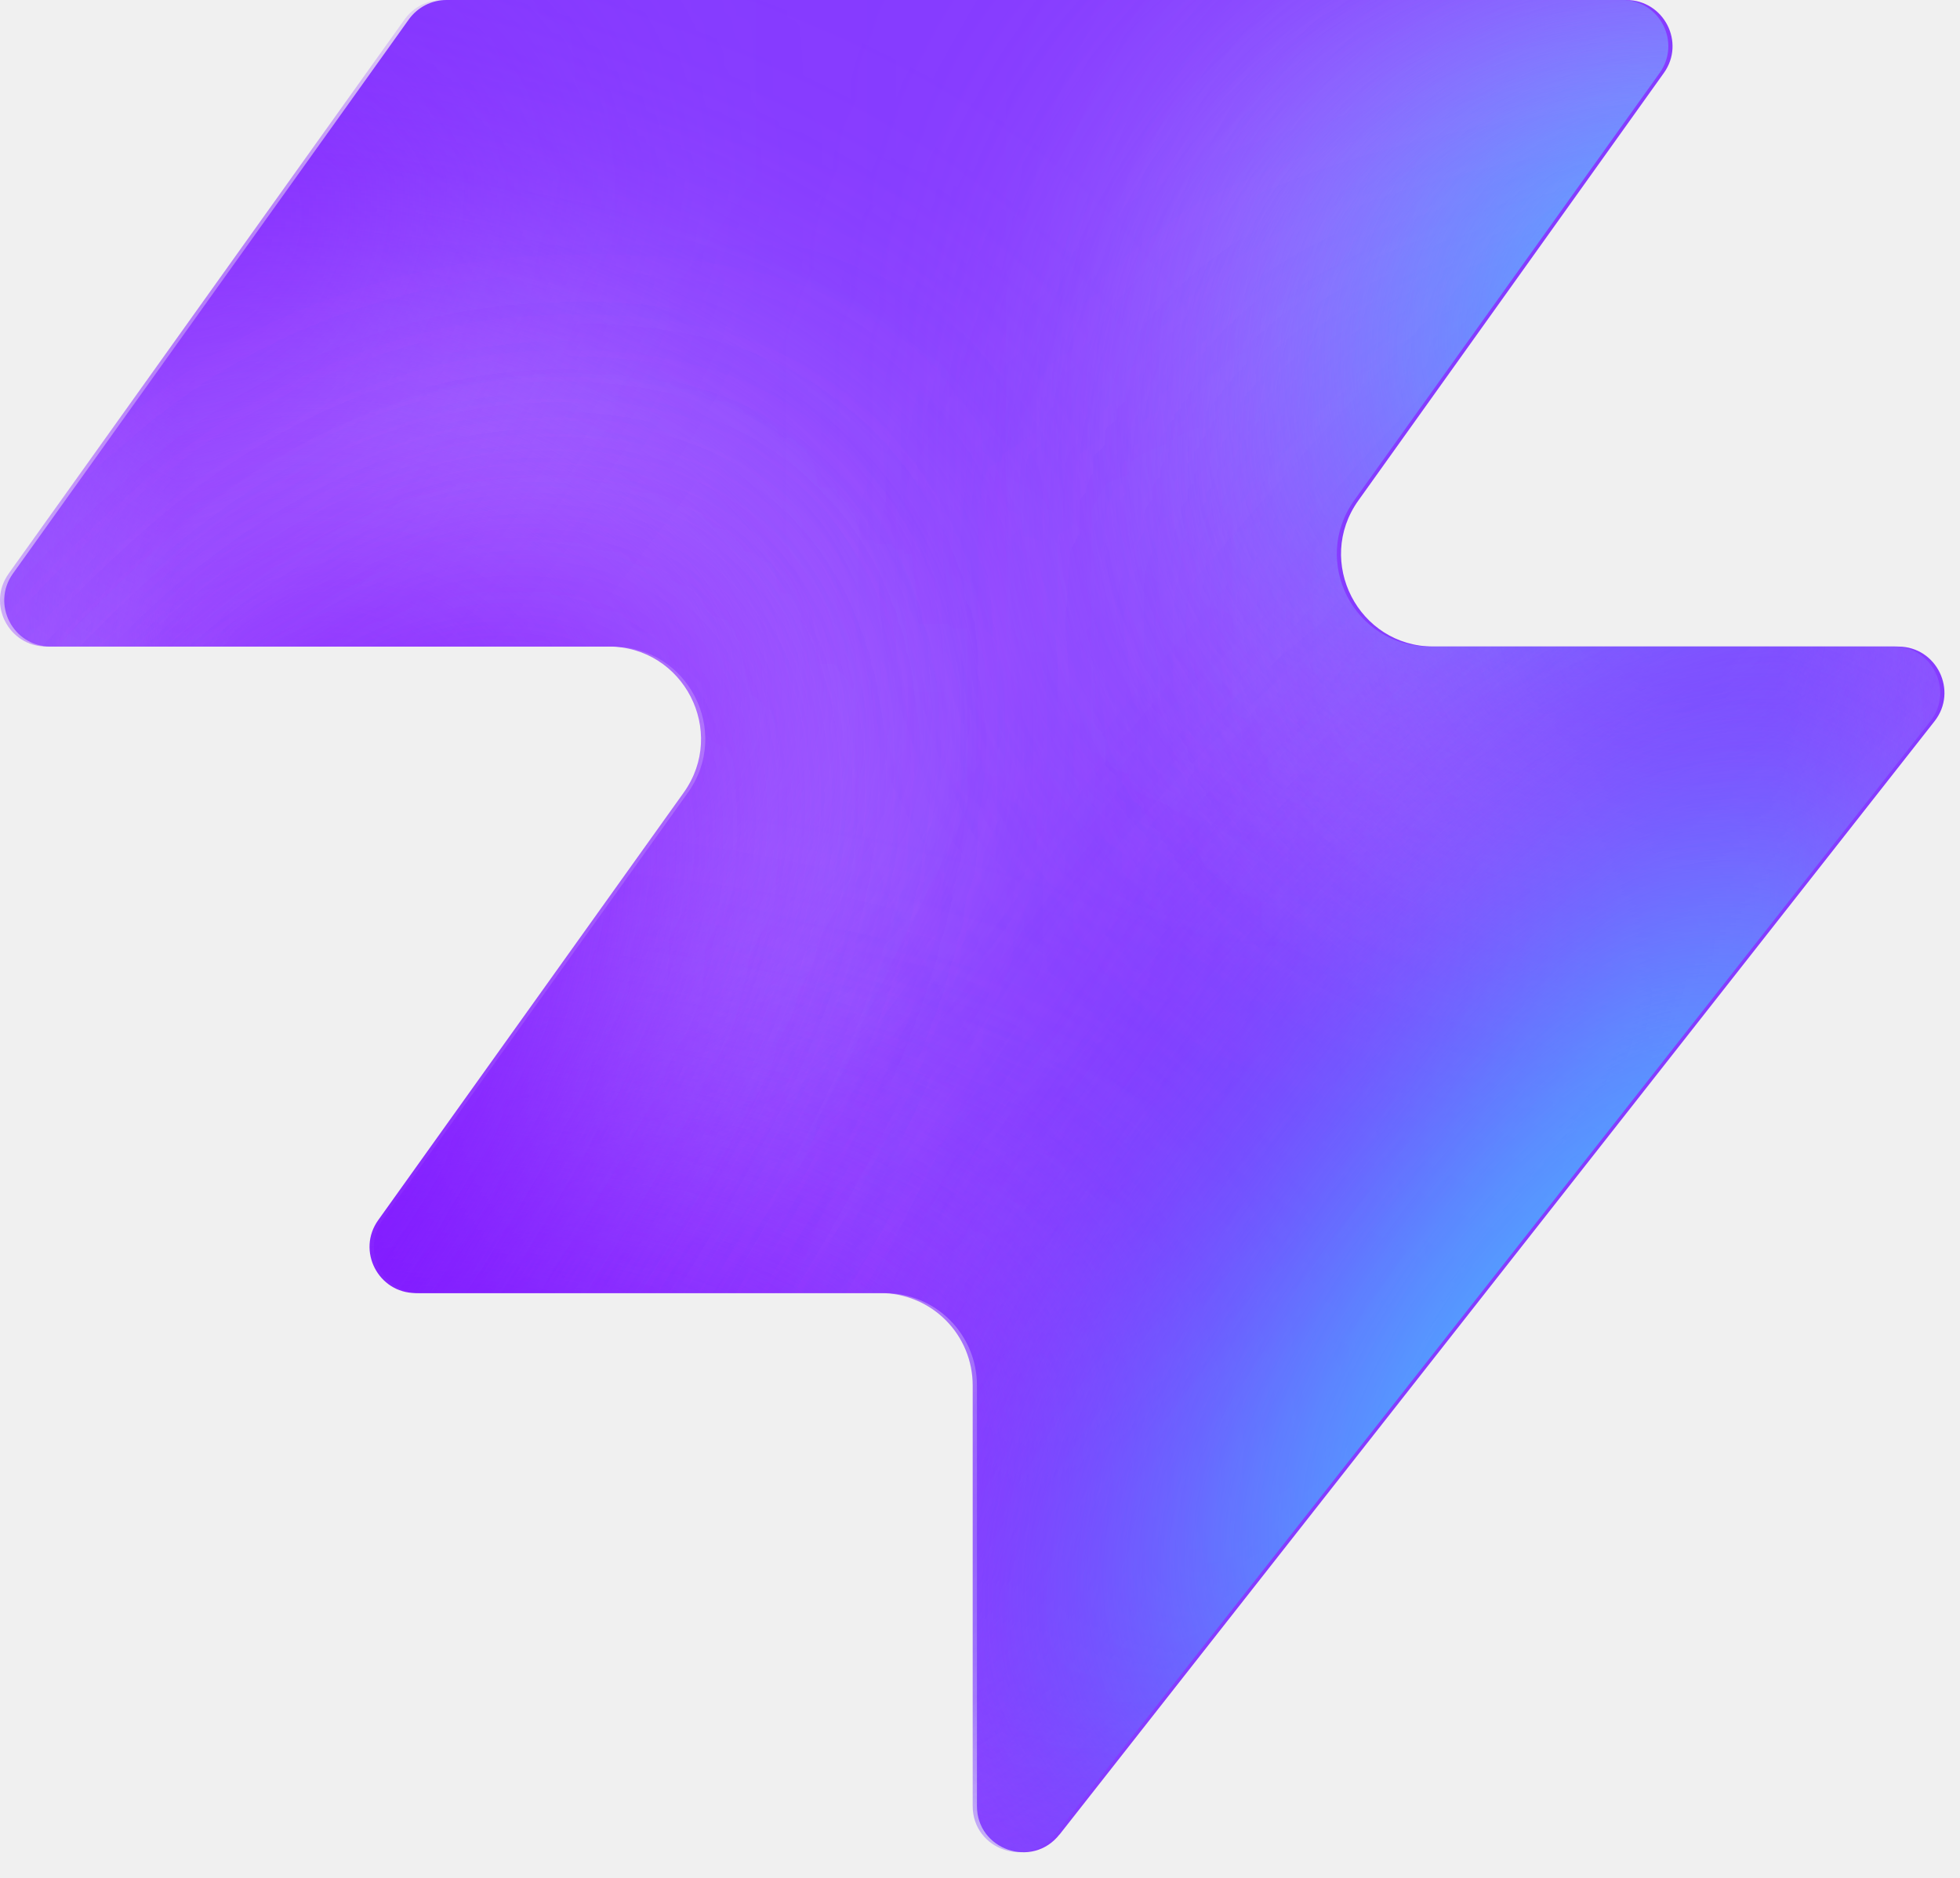
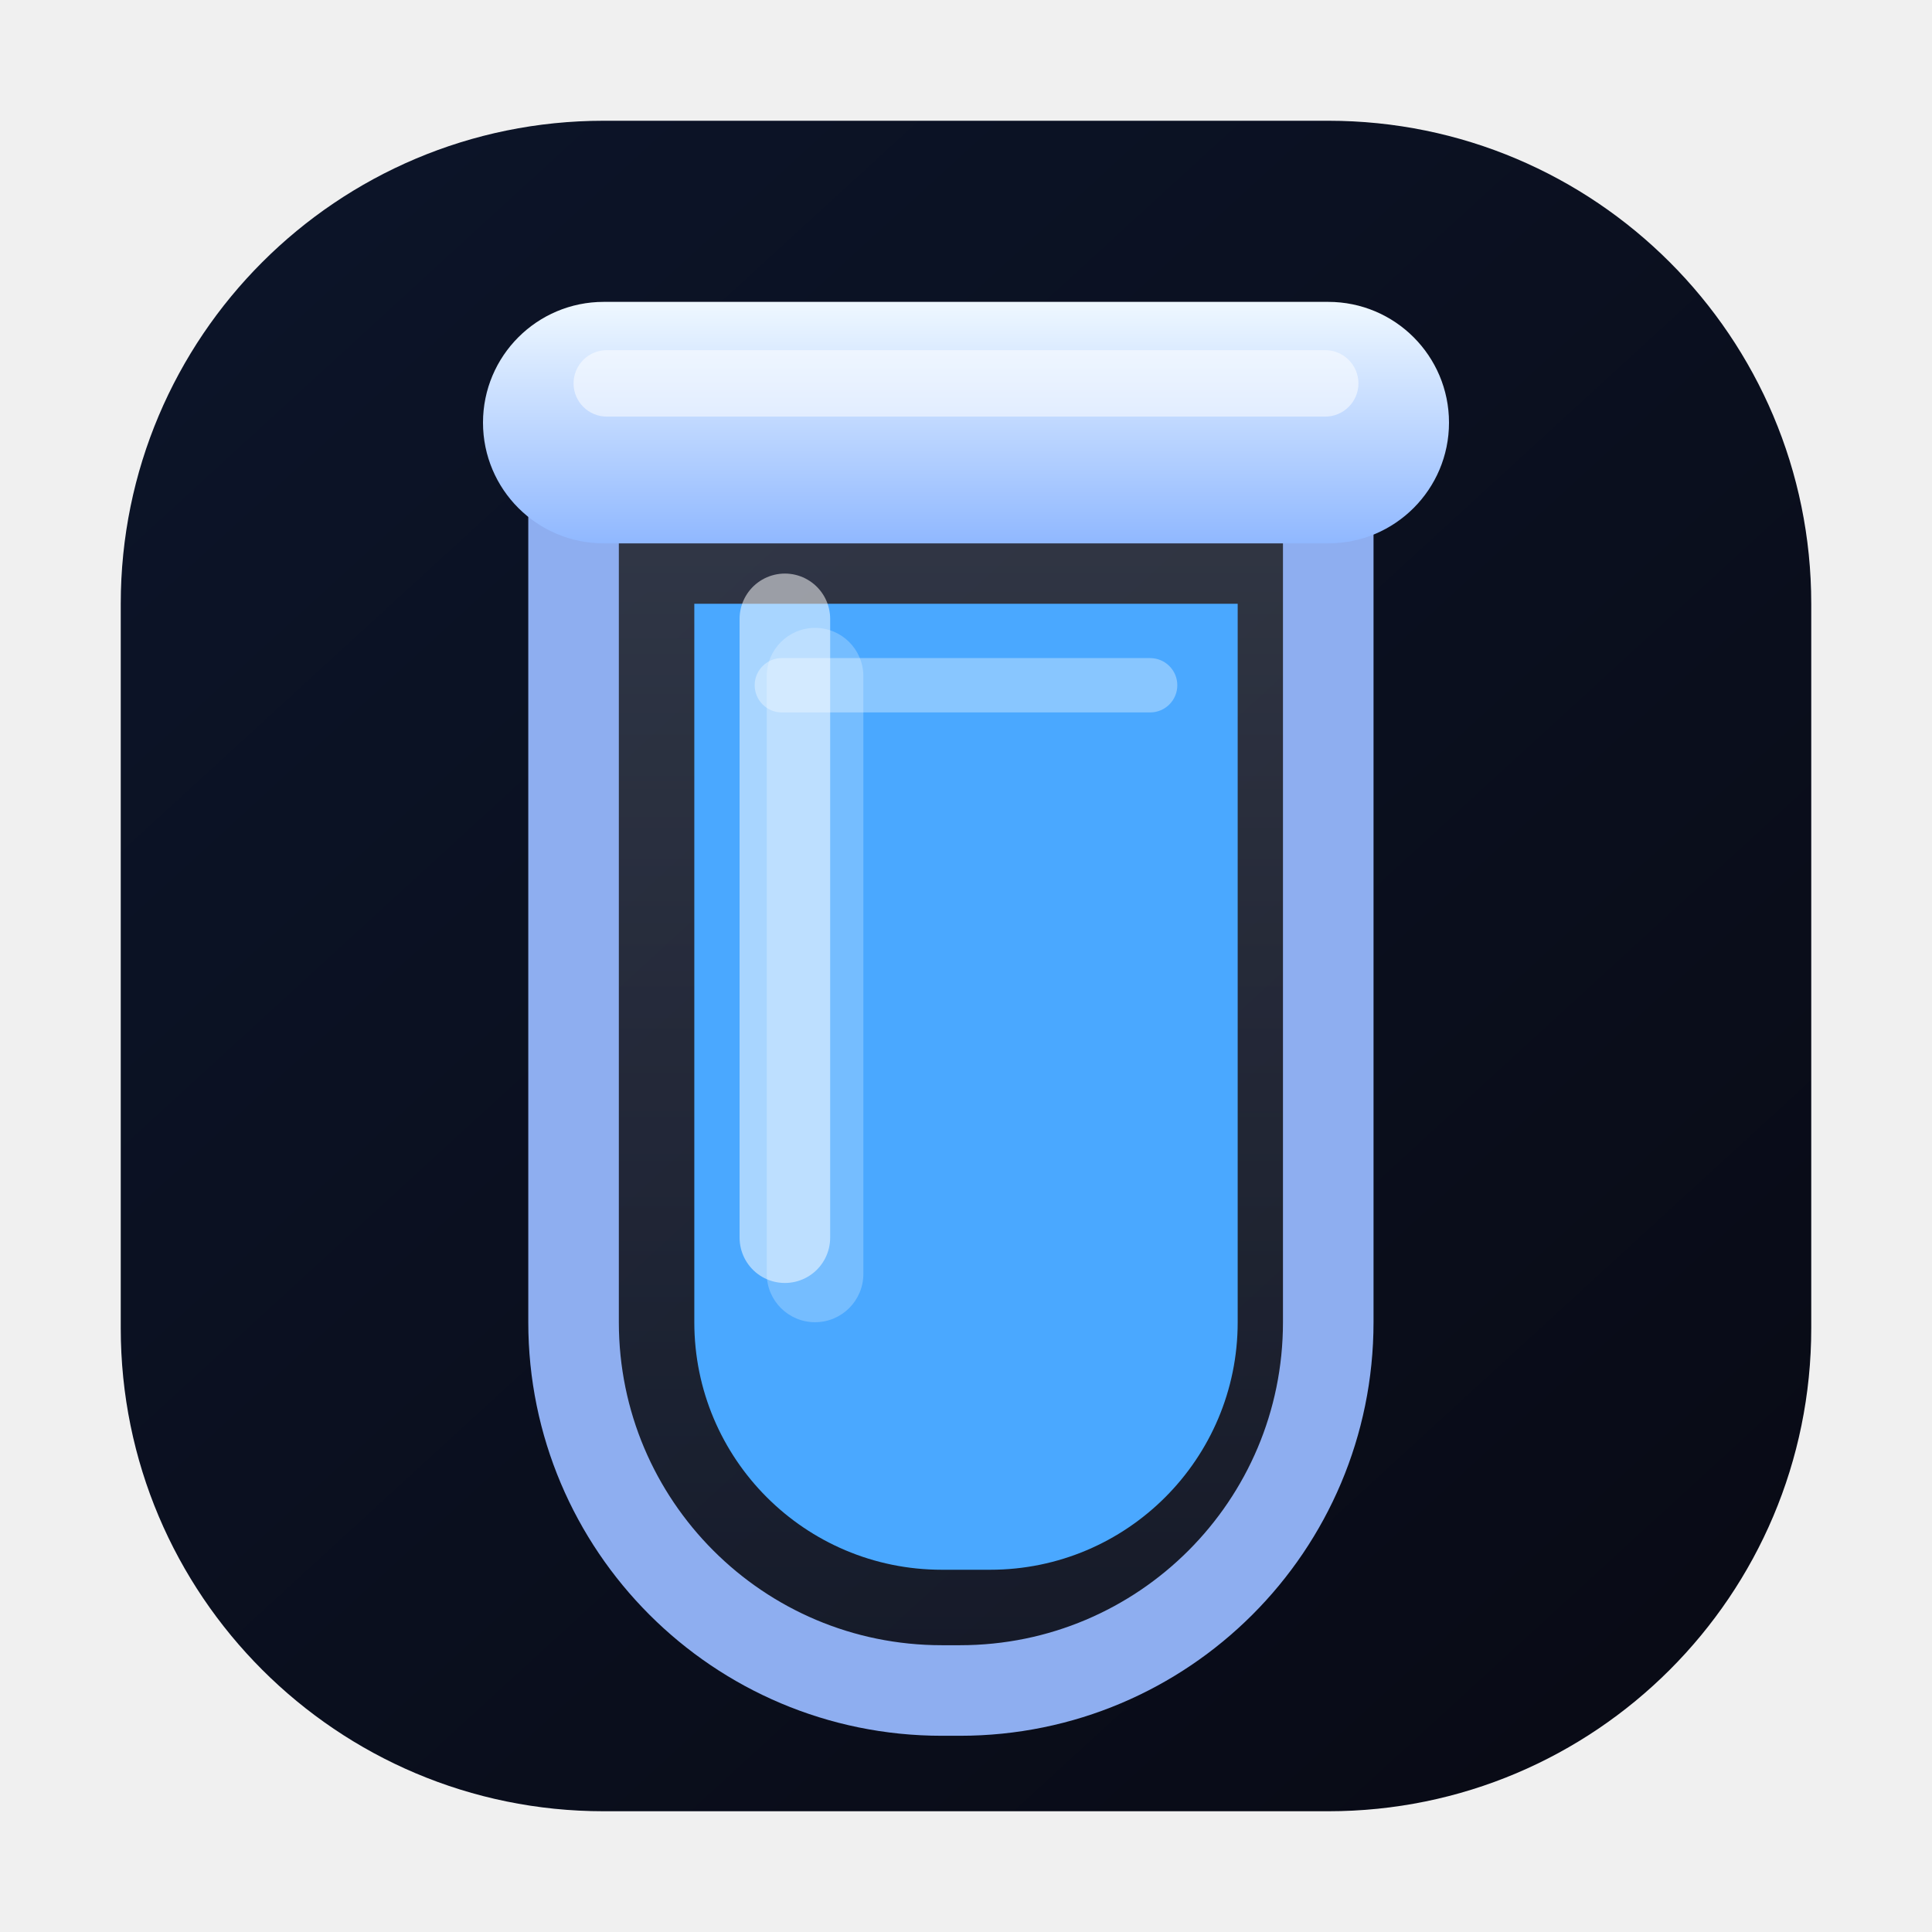
- <svg xmlns="http://www.w3.org/2000/svg" width="48" height="46" fill="none" viewBox="0 0 48 46">
-   <path fill="#863bff" d="M25.946 44.938c-.664.845-2.021.375-2.021-.698V33.937a2.26 2.26 0 0 0-2.262-2.262H10.287c-.92 0-1.456-1.04-.92-1.788l7.48-10.471c1.07-1.497 0-3.578-1.842-3.578H1.237c-.92 0-1.456-1.04-.92-1.788L10.013.474c.214-.297.556-.474.92-.474h28.894c.92 0 1.456 1.04.92 1.788l-7.48 10.471c-1.07 1.498 0 3.579 1.842 3.579h11.377c.943 0 1.473 1.088.89 1.83L25.947 44.94z" style="fill:#863bff;fill:color(display-p3 .525 .23 1);fill-opacity:1" />
-   <mask id="a" width="48" height="46" x="0" y="0" maskUnits="userSpaceOnUse" style="mask-type:alpha">
-     <path fill="#000" d="M25.842 44.938c-.664.844-2.021.375-2.021-.698V33.937a2.26 2.26 0 0 0-2.262-2.262H10.183c-.92 0-1.456-1.04-.92-1.788l7.48-10.471c1.07-1.498 0-3.579-1.842-3.579H1.133c-.92 0-1.456-1.04-.92-1.787L9.91.473c.214-.297.556-.474.92-.474h28.894c.92 0 1.456 1.04.92 1.788l-7.48 10.471c-1.07 1.498 0 3.578 1.842 3.578h11.377c.943 0 1.473 1.088.89 1.832L25.843 44.94z" style="fill:#000;fill-opacity:1" />
-   </mask>
-   <g mask="url(#a)">
-     <g filter="url(#b)">
-       <ellipse cx="5.508" cy="14.704" fill="#ede6ff" rx="5.508" ry="14.704" style="fill:#ede6ff;fill:color(display-p3 .927 .903 1);fill-opacity:1" transform="matrix(.00324 1 1 -.00324 -4.47 31.516)" />
-     </g>
-     <g filter="url(#c)">
-       <ellipse cx="10.399" cy="29.851" fill="#ede6ff" rx="10.399" ry="29.851" style="fill:#ede6ff;fill:color(display-p3 .927 .903 1);fill-opacity:1" transform="matrix(.00324 1 1 -.00324 -39.328 7.883)" />
-     </g>
-     <g filter="url(#d)">
-       <ellipse cx="5.508" cy="30.487" fill="#7e14ff" rx="5.508" ry="30.487" style="fill:#7e14ff;fill:color(display-p3 .492 .077 1);fill-opacity:1" transform="rotate(89.814 -25.913 -14.639)scale(1 -1)" />
-     </g>
-     <g filter="url(#e)">
-       <ellipse cx="5.508" cy="30.599" fill="#7e14ff" rx="5.508" ry="30.599" style="fill:#7e14ff;fill:color(display-p3 .492 .077 1);fill-opacity:1" transform="rotate(89.814 -32.644 -3.334)scale(1 -1)" />
-     </g>
-     <g filter="url(#f)">
-       <ellipse cx="5.508" cy="30.599" fill="#7e14ff" rx="5.508" ry="30.599" style="fill:#7e14ff;fill:color(display-p3 .492 .077 1);fill-opacity:1" transform="matrix(.00324 1 1 -.00324 -34.34 30.47)" />
-     </g>
-     <g filter="url(#g)">
-       <ellipse cx="14.072" cy="22.078" fill="#ede6ff" rx="14.072" ry="22.078" style="fill:#ede6ff;fill:color(display-p3 .927 .903 1);fill-opacity:1" transform="rotate(93.35 24.506 48.493)scale(-1 1)" />
-     </g>
-     <g filter="url(#h)">
-       <ellipse cx="3.47" cy="21.501" fill="#7e14ff" rx="3.47" ry="21.501" style="fill:#7e14ff;fill:color(display-p3 .492 .077 1);fill-opacity:1" transform="rotate(89.009 28.708 47.59)scale(-1 1)" />
-     </g>
-     <g filter="url(#i)">
-       <ellipse cx="3.47" cy="21.501" fill="#7e14ff" rx="3.47" ry="21.501" style="fill:#7e14ff;fill:color(display-p3 .492 .077 1);fill-opacity:1" transform="rotate(89.009 28.708 47.59)scale(-1 1)" />
-     </g>
-     <g filter="url(#j)">
-       <ellipse cx=".387" cy="8.972" fill="#7e14ff" rx="4.407" ry="29.108" style="fill:#7e14ff;fill:color(display-p3 .492 .077 1);fill-opacity:1" transform="rotate(39.51 .387 8.972)" />
-     </g>
-     <g filter="url(#k)">
-       <ellipse cx="47.523" cy="-6.092" fill="#7e14ff" rx="4.407" ry="29.108" style="fill:#7e14ff;fill:color(display-p3 .492 .077 1);fill-opacity:1" transform="rotate(37.892 47.523 -6.092)" />
-     </g>
-     <g filter="url(#l)">
-       <ellipse cx="41.412" cy="6.333" fill="#47bfff" rx="5.971" ry="9.665" style="fill:#47bfff;fill:color(display-p3 .28 .748 1);fill-opacity:1" transform="rotate(37.892 41.412 6.333)" />
-     </g>
-     <g filter="url(#m)">
-       <ellipse cx="-1.879" cy="38.332" fill="#7e14ff" rx="4.407" ry="29.108" style="fill:#7e14ff;fill:color(display-p3 .492 .077 1);fill-opacity:1" transform="rotate(37.892 -1.88 38.332)" />
-     </g>
-     <g filter="url(#n)">
-       <ellipse cx="-1.879" cy="38.332" fill="#7e14ff" rx="4.407" ry="29.108" style="fill:#7e14ff;fill:color(display-p3 .492 .077 1);fill-opacity:1" transform="rotate(37.892 -1.88 38.332)" />
-     </g>
-     <g filter="url(#o)">
-       <ellipse cx="35.651" cy="29.907" fill="#7e14ff" rx="4.407" ry="29.108" style="fill:#7e14ff;fill:color(display-p3 .492 .077 1);fill-opacity:1" transform="rotate(37.892 35.651 29.907)" />
-     </g>
-     <g filter="url(#p)">
-       <ellipse cx="38.418" cy="32.4" fill="#47bfff" rx="5.971" ry="15.297" style="fill:#47bfff;fill:color(display-p3 .28 .748 1);fill-opacity:1" transform="rotate(37.892 38.418 32.4)" />
-     </g>
+ <svg xmlns="http://www.w3.org/2000/svg" width="64" height="64" fill="none" viewBox="0 0 64 64">
+   <defs>
+     <linearGradient id="favicon-bg" x1="10" x2="54" y1="8" y2="56" gradientUnits="userSpaceOnUse">
+       <stop stop-color="#0c1428" />
+       <stop offset="1" stop-color="#090b16" />
+     </linearGradient>
+     <linearGradient id="favicon-rim" x1="32" x2="32" y1="10" y2="18" gradientUnits="userSpaceOnUse">
+       <stop stop-color="#eff8ff" />
+       <stop offset="1" stop-color="#90b8ff" />
+     </linearGradient>
+     <linearGradient id="favicon-glass" x1="32" x2="32" y1="16" y2="56" gradientUnits="userSpaceOnUse">
+       <stop stop-color="#ffffff" stop-opacity=".16" />
+       <stop offset="1" stop-color="#c9ddff" stop-opacity=".06" />
+     </linearGradient>
+     <clipPath id="favicon-liquid-clip">
+       <path d="M23 19h18v24.8c0 4.53-3.67 8.2-8.2 8.2h-1.6c-4.53 0-8.2-3.67-8.2-8.2V19Z" />
+     </clipPath>
+   </defs>
+   <rect width="56" height="56" x="4" y="4" fill="url(#favicon-bg)" rx="16" />
+   <path fill="url(#favicon-glass)" stroke="#8eaef0" stroke-width="3" d="M20 16h24v27.8C44 50.54 38.54 56 31.8 56h-.6C24.46 56 19 50.54 19 43.8V16Z" />
+   <rect width="32" height="8" x="16" y="10" fill="url(#favicon-rim)" rx="4" />
+   <rect width="26" height="2.2" x="19" y="11.6" fill="#ffffff" opacity=".52" rx="1.1" />
+   <g clip-path="url(#favicon-liquid-clip)">
+     <rect width="18" height="34" x="23" y="20" fill="#4aa8ff" />
+     <rect width="14" height="1.8" x="25" y="21.8" fill="#ffffff" opacity=".34" rx=".9" />
+     <rect width="3.2" height="23" x="25.4" y="20.8" fill="#ffffff" opacity=".24" rx="1.6" />
  </g>
-   <defs>
-     <filter id="b" width="60.045" height="41.654" x="-19.77" y="16.149" color-interpolation-filters="sRGB" filterUnits="userSpaceOnUse">
-       <feFlood flood-opacity="0" result="BackgroundImageFix" />
-       <feBlend in="SourceGraphic" in2="BackgroundImageFix" result="shape" />
-       <feGaussianBlur result="effect1_foregroundBlur_2002_17158" stdDeviation="7.659" />
-     </filter>
-     <filter id="c" width="90.34" height="51.437" x="-54.613" y="-7.533" color-interpolation-filters="sRGB" filterUnits="userSpaceOnUse">
-       <feFlood flood-opacity="0" result="BackgroundImageFix" />
-       <feBlend in="SourceGraphic" in2="BackgroundImageFix" result="shape" />
-       <feGaussianBlur result="effect1_foregroundBlur_2002_17158" stdDeviation="7.659" />
-     </filter>
-     <filter id="d" width="79.355" height="29.4" x="-49.64" y="2.03" color-interpolation-filters="sRGB" filterUnits="userSpaceOnUse">
-       <feFlood flood-opacity="0" result="BackgroundImageFix" />
-       <feBlend in="SourceGraphic" in2="BackgroundImageFix" result="shape" />
-       <feGaussianBlur result="effect1_foregroundBlur_2002_17158" stdDeviation="4.596" />
-     </filter>
-     <filter id="e" width="79.579" height="29.4" x="-45.045" y="20.029" color-interpolation-filters="sRGB" filterUnits="userSpaceOnUse">
-       <feFlood flood-opacity="0" result="BackgroundImageFix" />
-       <feBlend in="SourceGraphic" in2="BackgroundImageFix" result="shape" />
-       <feGaussianBlur result="effect1_foregroundBlur_2002_17158" stdDeviation="4.596" />
-     </filter>
-     <filter id="f" width="79.579" height="29.4" x="-43.513" y="21.178" color-interpolation-filters="sRGB" filterUnits="userSpaceOnUse">
-       <feFlood flood-opacity="0" result="BackgroundImageFix" />
-       <feBlend in="SourceGraphic" in2="BackgroundImageFix" result="shape" />
-       <feGaussianBlur result="effect1_foregroundBlur_2002_17158" stdDeviation="4.596" />
-     </filter>
-     <filter id="g" width="74.749" height="58.852" x="15.756" y="-17.901" color-interpolation-filters="sRGB" filterUnits="userSpaceOnUse">
-       <feFlood flood-opacity="0" result="BackgroundImageFix" />
-       <feBlend in="SourceGraphic" in2="BackgroundImageFix" result="shape" />
-       <feGaussianBlur result="effect1_foregroundBlur_2002_17158" stdDeviation="7.659" />
-     </filter>
-     <filter id="h" width="61.377" height="25.362" x="23.548" y="2.284" color-interpolation-filters="sRGB" filterUnits="userSpaceOnUse">
-       <feFlood flood-opacity="0" result="BackgroundImageFix" />
-       <feBlend in="SourceGraphic" in2="BackgroundImageFix" result="shape" />
-       <feGaussianBlur result="effect1_foregroundBlur_2002_17158" stdDeviation="4.596" />
-     </filter>
-     <filter id="i" width="61.377" height="25.362" x="23.548" y="2.284" color-interpolation-filters="sRGB" filterUnits="userSpaceOnUse">
-       <feFlood flood-opacity="0" result="BackgroundImageFix" />
-       <feBlend in="SourceGraphic" in2="BackgroundImageFix" result="shape" />
-       <feGaussianBlur result="effect1_foregroundBlur_2002_17158" stdDeviation="4.596" />
-     </filter>
-     <filter id="j" width="56.045" height="63.649" x="-27.636" y="-22.853" color-interpolation-filters="sRGB" filterUnits="userSpaceOnUse">
-       <feFlood flood-opacity="0" result="BackgroundImageFix" />
-       <feBlend in="SourceGraphic" in2="BackgroundImageFix" result="shape" />
-       <feGaussianBlur result="effect1_foregroundBlur_2002_17158" stdDeviation="4.596" />
-     </filter>
-     <filter id="k" width="54.814" height="64.646" x="20.116" y="-38.415" color-interpolation-filters="sRGB" filterUnits="userSpaceOnUse">
-       <feFlood flood-opacity="0" result="BackgroundImageFix" />
-       <feBlend in="SourceGraphic" in2="BackgroundImageFix" result="shape" />
-       <feGaussianBlur result="effect1_foregroundBlur_2002_17158" stdDeviation="4.596" />
-     </filter>
-     <filter id="l" width="33.541" height="35.313" x="24.641" y="-11.323" color-interpolation-filters="sRGB" filterUnits="userSpaceOnUse">
-       <feFlood flood-opacity="0" result="BackgroundImageFix" />
-       <feBlend in="SourceGraphic" in2="BackgroundImageFix" result="shape" />
-       <feGaussianBlur result="effect1_foregroundBlur_2002_17158" stdDeviation="4.596" />
-     </filter>
-     <filter id="m" width="54.814" height="64.646" x="-29.286" y="6.009" color-interpolation-filters="sRGB" filterUnits="userSpaceOnUse">
-       <feFlood flood-opacity="0" result="BackgroundImageFix" />
-       <feBlend in="SourceGraphic" in2="BackgroundImageFix" result="shape" />
-       <feGaussianBlur result="effect1_foregroundBlur_2002_17158" stdDeviation="4.596" />
-     </filter>
-     <filter id="n" width="54.814" height="64.646" x="-29.286" y="6.009" color-interpolation-filters="sRGB" filterUnits="userSpaceOnUse">
-       <feFlood flood-opacity="0" result="BackgroundImageFix" />
-       <feBlend in="SourceGraphic" in2="BackgroundImageFix" result="shape" />
-       <feGaussianBlur result="effect1_foregroundBlur_2002_17158" stdDeviation="4.596" />
-     </filter>
-     <filter id="o" width="54.814" height="64.646" x="8.244" y="-2.416" color-interpolation-filters="sRGB" filterUnits="userSpaceOnUse">
-       <feFlood flood-opacity="0" result="BackgroundImageFix" />
-       <feBlend in="SourceGraphic" in2="BackgroundImageFix" result="shape" />
-       <feGaussianBlur result="effect1_foregroundBlur_2002_17158" stdDeviation="4.596" />
-     </filter>
-     <filter id="p" width="39.409" height="43.623" x="18.713" y="10.588" color-interpolation-filters="sRGB" filterUnits="userSpaceOnUse">
-       <feFlood flood-opacity="0" result="BackgroundImageFix" />
-       <feBlend in="SourceGraphic" in2="BackgroundImageFix" result="shape" />
-       <feGaussianBlur result="effect1_foregroundBlur_2002_17158" stdDeviation="4.596" />
-     </filter>
-   </defs>
+   <path stroke="#ffffff" stroke-linecap="round" stroke-width="3" d="M26 20.5v20.5" opacity=".52" />
</svg>
